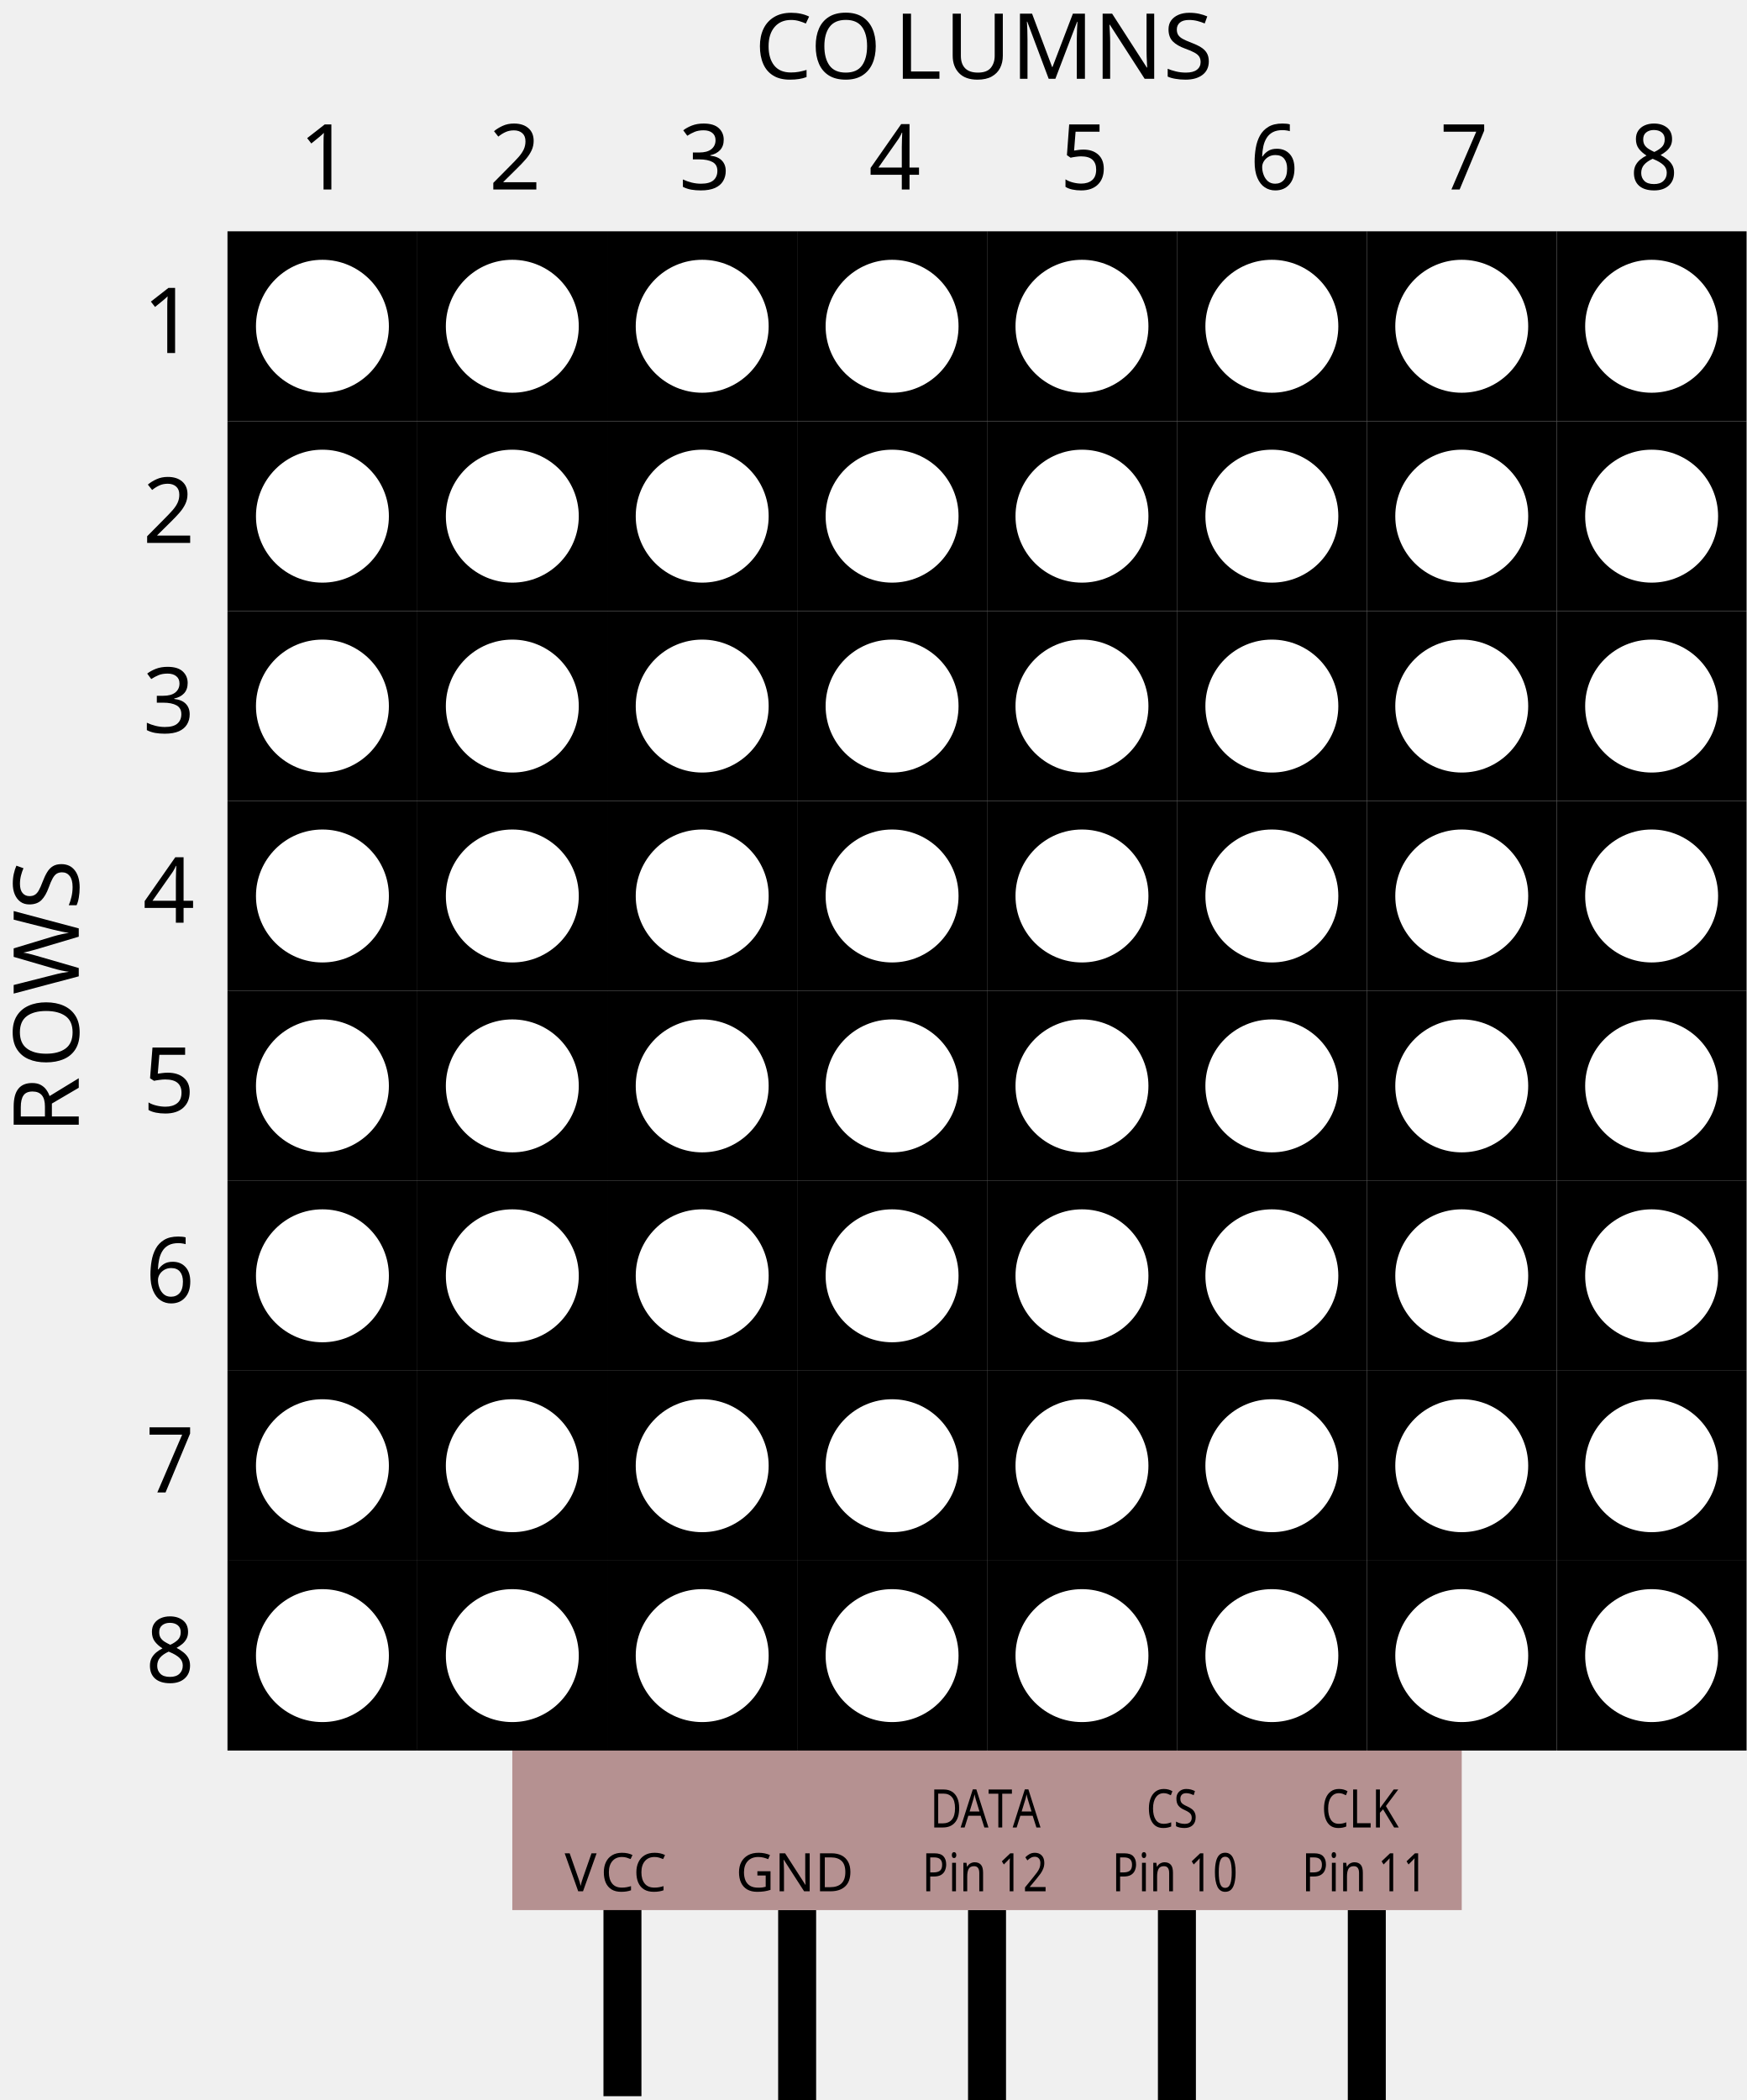
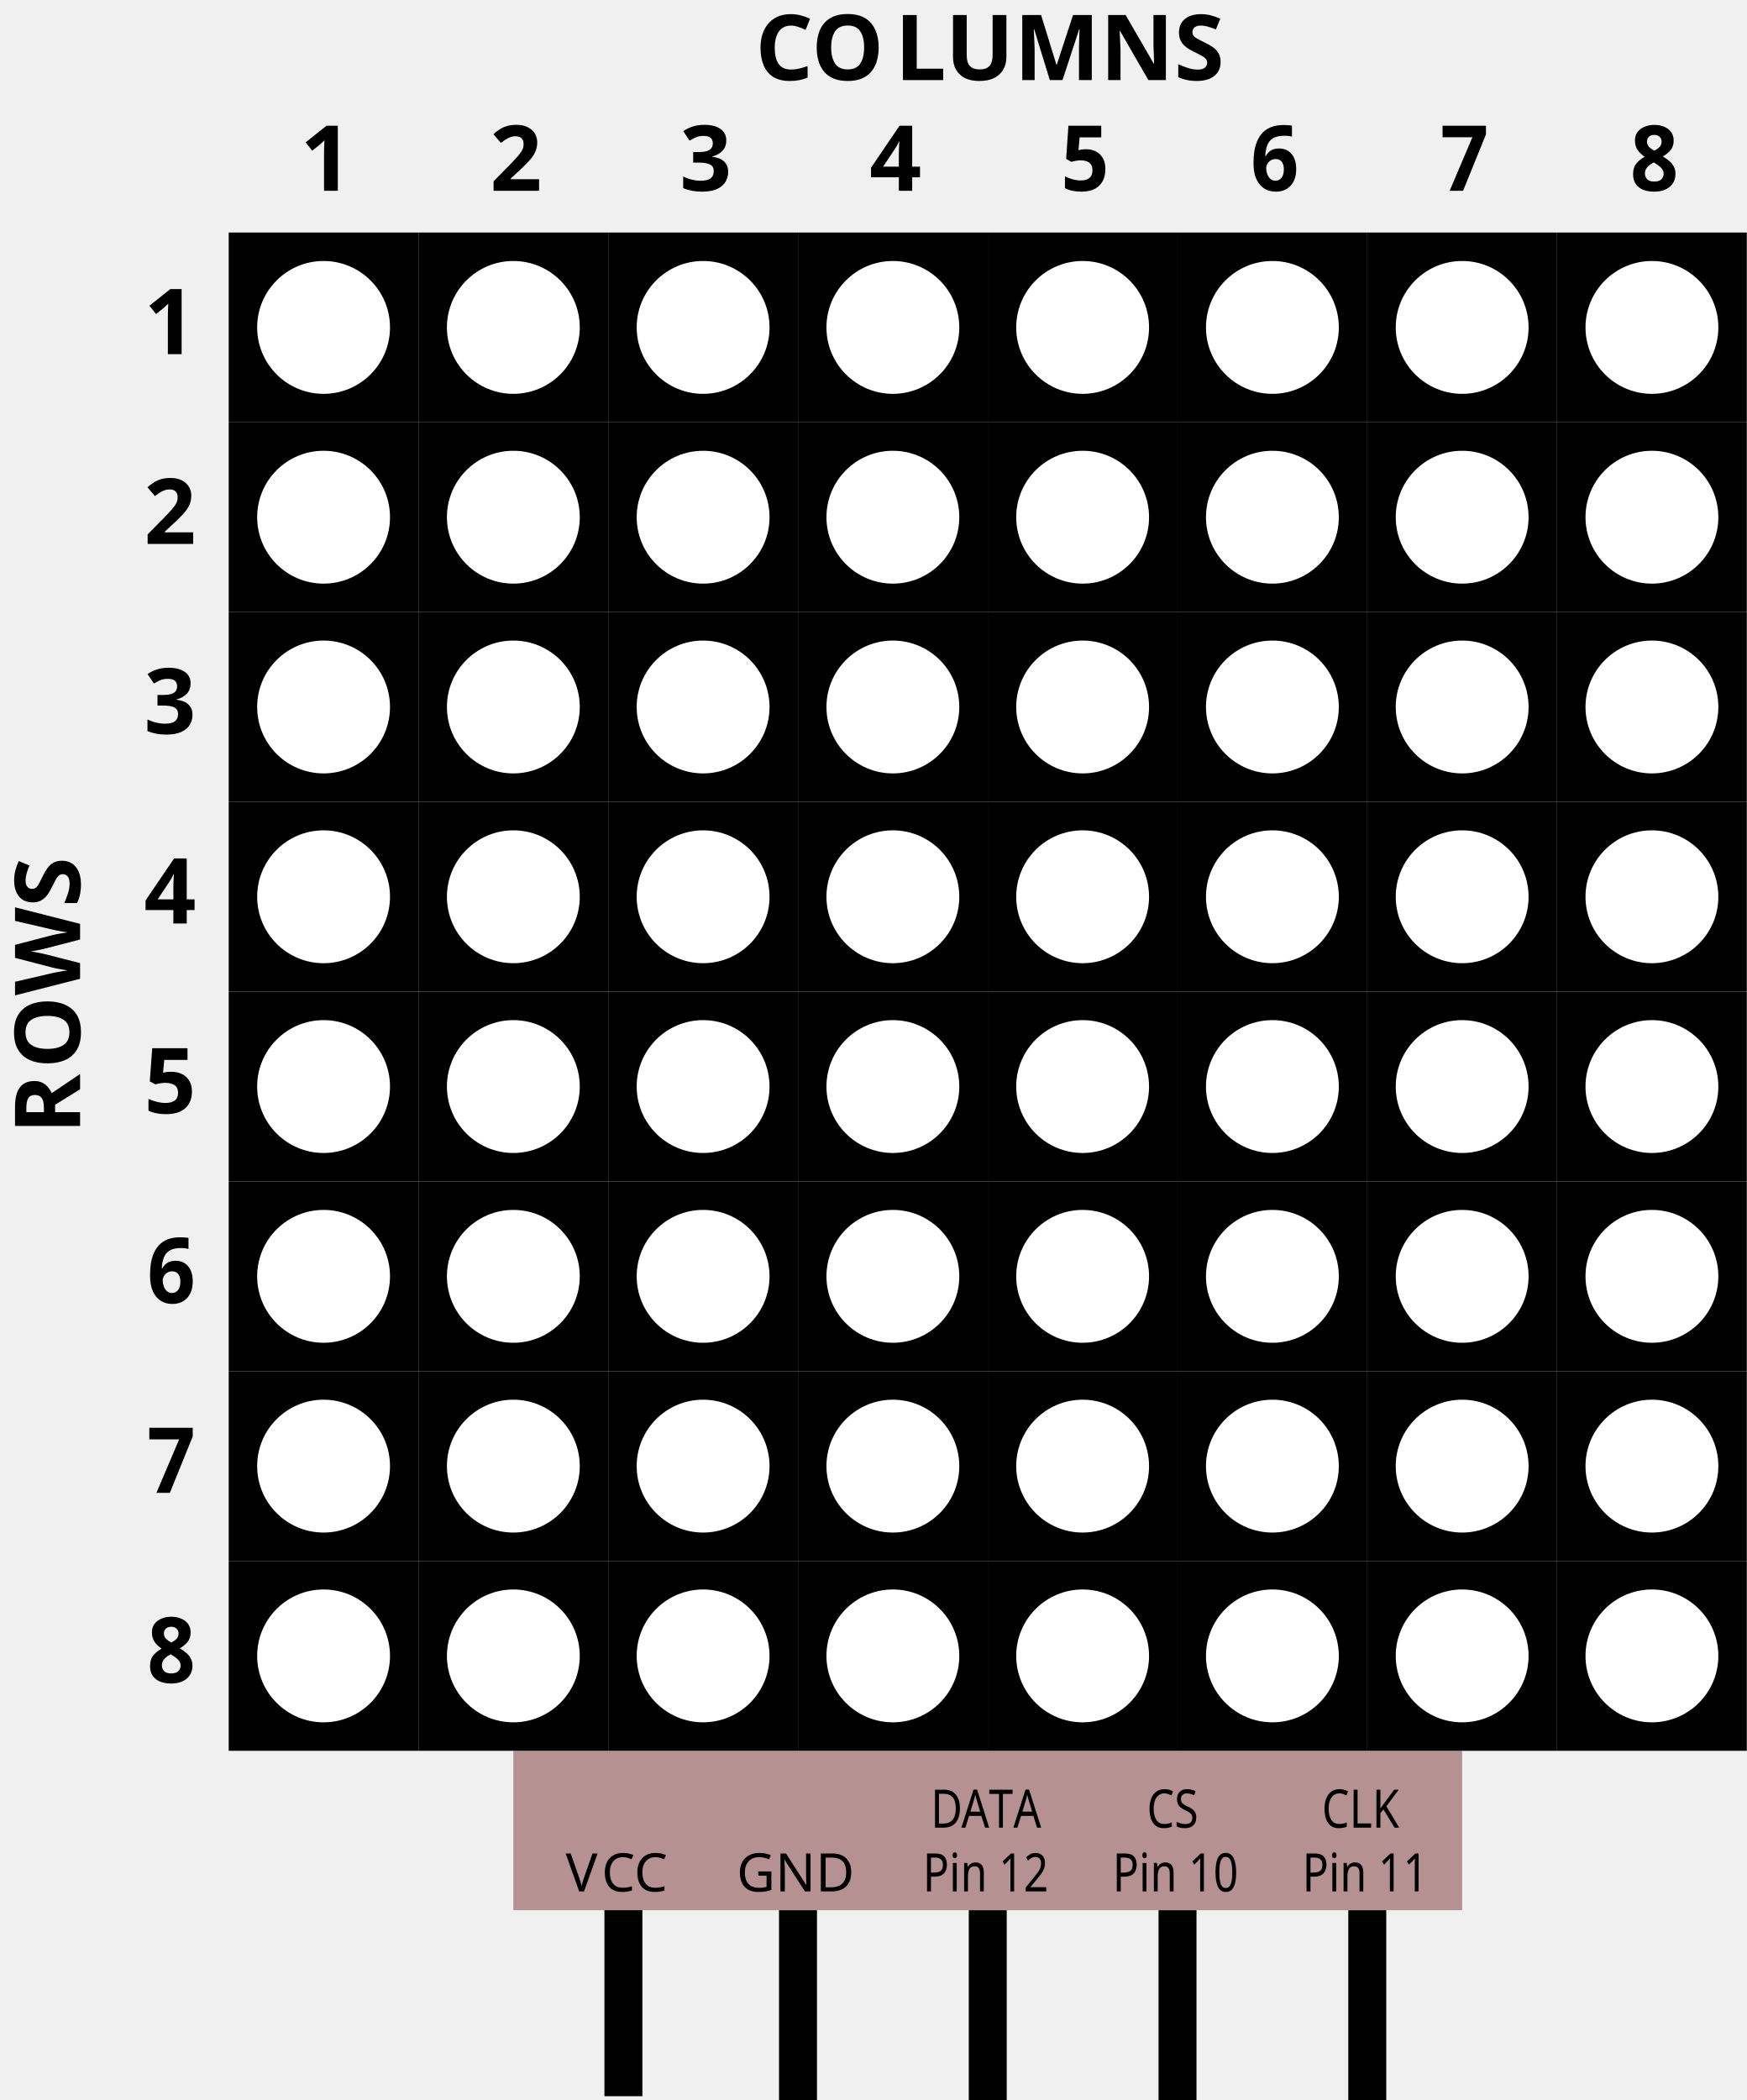
- <svg xmlns="http://www.w3.org/2000/svg" width="459.9" height="552.9" viewBox="0 0 459.9 552.9">
+ <svg xmlns="http://www.w3.org/2000/svg" id="Layer_1" data-name="Layer 1" width="460.26" height="553.26" viewBox="0 0 460.26 553.26">
  <g id="Base">
-     <line id="VCC" x1="163.9" y1="501.9" x2="163.9" y2="551.9" style="fill: none;stroke: #000;stroke-miterlimit: 10;stroke-width: 10px" />
-     <line id="GND" x1="209.9" y1="502.9" x2="209.9" y2="552.9" style="fill: none;stroke: #000;stroke-miterlimit: 10;stroke-width: 10px" />
-     <line id="DATA" x1="259.9" y1="502.9" x2="259.9" y2="552.9" style="fill: none;stroke: #000;stroke-miterlimit: 10;stroke-width: 10px" />
-     <line id="CS" x1="309.9" y1="502.9" x2="309.9" y2="552.9" style="fill: none;stroke: #000;stroke-miterlimit: 10;stroke-width: 10px" />
-     <line id="CLK" x1="359.9" y1="502.9" x2="359.9" y2="552.9" style="fill: none;stroke: #000;stroke-miterlimit: 10;stroke-width: 10px" />
-     <rect x="134.9" y="460.9" width="250" height="42" style="fill: #b59191" />
-     <text transform="translate(148.69 497.95)" style="font-size: 14px;font-family: ArialRoundedMTBold, Arial Rounded MT Bold">
-       <tspan style="letter-spacing: -0.013em">V</tspan>
-       <tspan x="9.45" y="0">CC</tspan>
-     </text>
-     <text transform="translate(193.73 497.95)" style="font-size: 14px;font-family: ArialRoundedMTBold, Arial Rounded MT Bold">GND</text>
-     <text transform="translate(244.89 481.15) scale(0.82 1)" style="font-size: 14px;font-family: ArialRoundedMTBold, Arial Rounded MT Bold">
-       <tspan style="letter-spacing: -0.038em">D<tspan x="9.83" y="0" style="letter-spacing: -0.088em">A</tspan>
-         <tspan x="18.67" y="0" style="letter-spacing: -0.063em">T</tspan>
-         <tspan x="26.54" y="0" style="letter-spacing: -0em">A</tspan>
-       </tspan>
-       <tspan x="-2.56" y="16.8">Pin 12</tspan>
-     </text>
-     <text transform="translate(301.82 481.15) scale(0.82 1)" style="font-size: 14px;font-family: ArialRoundedMTBold, Arial Rounded MT Bold">CS<tspan x="-11.01" y="16.8">Pin 10</tspan>
-     </text>
-     <text transform="translate(347.93 481.15) scale(0.82 1)" style="font-size: 14px;font-family: ArialRoundedMTBold, Arial Rounded MT Bold">CLK<tspan x="-6.27" y="16.8">Pin 11</tspan>
-     </text>
-   </g>
-   <g id="_8-8" data-name="8-8">
-     <rect x="409.9" y="410.9" width="50" height="50" />
-     <circle cx="434.9" cy="435.9" r="17.5" style="fill: #fff" />
-   </g>
-   <g id="_8-7" data-name="8-7">
-     <rect x="359.9" y="410.9" width="50" height="50" />
-     <circle cx="384.9" cy="435.9" r="17.5" style="fill: #fff" />
-   </g>
-   <g id="_8-6" data-name="8-6">
-     <rect x="309.9" y="410.9" width="50" height="50" />
-     <circle cx="334.9" cy="435.9" r="17.5" style="fill: #fff" />
-   </g>
-   <g id="_8-5" data-name="8-5">
-     <rect x="259.9" y="410.9" width="50" height="50" />
-     <circle cx="284.9" cy="435.9" r="17.5" style="fill: #fff" />
-   </g>
-   <g id="_8-4" data-name="8-4">
-     <rect x="209.9" y="410.9" width="50" height="50" />
-     <circle cx="234.9" cy="435.9" r="17.5" style="fill: #fff" />
-   </g>
-   <g id="_8-3" data-name="8-3">
-     <rect x="159.9" y="410.9" width="50" height="50" />
-     <circle cx="184.9" cy="435.9" r="17.5" style="fill: #fff" />
-   </g>
-   <g id="_8-2" data-name="8-2">
-     <rect x="109.9" y="410.9" width="50" height="50" />
-     <circle cx="134.9" cy="435.9" r="17.5" style="fill: #fff" />
-   </g>
-   <g id="_8-1" data-name="8-1">
-     <rect x="59.9" y="410.9" width="50" height="50" />
-     <circle cx="84.9" cy="435.9" r="17.5" style="fill: #fff" />
-   </g>
-   <g id="_7-8" data-name="7-8">
-     <rect x="409.9" y="360.9" width="50" height="50" />
-     <circle cx="434.9" cy="385.9" r="17.5" style="fill: #fff" />
-   </g>
-   <g id="_7-7" data-name="7-7">
-     <rect x="359.9" y="360.9" width="50" height="50" />
-     <circle cx="384.9" cy="385.9" r="17.5" style="fill: #fff" />
-   </g>
-   <g id="_7-6" data-name="7-6">
-     <rect x="309.9" y="360.9" width="50" height="50" />
-     <circle cx="334.9" cy="385.9" r="17.5" style="fill: #fff" />
-   </g>
-   <g id="_7-5" data-name="7-5">
-     <rect x="259.9" y="360.9" width="50" height="50" />
-     <circle cx="284.9" cy="385.9" r="17.5" style="fill: #fff" />
-   </g>
-   <g id="_7-4" data-name="7-4">
-     <rect x="209.9" y="360.9" width="50" height="50" />
-     <circle cx="234.9" cy="385.9" r="17.5" style="fill: #fff" />
-   </g>
-   <g id="_7-3" data-name="7-3">
-     <rect x="159.9" y="360.9" width="50" height="50" />
-     <circle cx="184.9" cy="385.9" r="17.5" style="fill: #fff" />
-   </g>
-   <g id="_7-2" data-name="7-2">
-     <rect x="109.9" y="360.9" width="50" height="50" />
-     <circle cx="134.9" cy="385.9" r="17.5" style="fill: #fff" />
-   </g>
-   <g id="_7-1" data-name="7-1">
-     <rect x="59.9" y="360.9" width="50" height="50" />
-     <circle cx="84.9" cy="385.9" r="17.5" style="fill: #fff" />
-   </g>
-   <g id="_6-8" data-name="6-8">
-     <rect x="409.9" y="310.9" width="50" height="50" />
-     <circle cx="434.9" cy="335.9" r="17.5" style="fill: #fff" />
-   </g>
-   <g id="_6-7" data-name="6-7">
-     <rect x="359.9" y="310.9" width="50" height="50" />
-     <circle cx="384.9" cy="335.9" r="17.5" style="fill: #fff" />
-   </g>
-   <g id="_6-6" data-name="6-6">
-     <rect x="309.9" y="310.9" width="50" height="50" />
-     <circle cx="334.9" cy="335.9" r="17.5" style="fill: #fff" />
-   </g>
-   <g id="_6-5" data-name="6-5">
-     <rect x="259.9" y="310.9" width="50" height="50" />
-     <circle cx="284.9" cy="335.9" r="17.5" style="fill: #fff" />
-   </g>
-   <g id="_6-4" data-name="6-4">
-     <rect x="209.9" y="310.9" width="50" height="50" />
-     <circle cx="234.9" cy="335.9" r="17.5" style="fill: #fff" />
-   </g>
-   <g id="_6-3" data-name="6-3">
-     <rect x="159.9" y="310.9" width="50" height="50" />
-     <circle cx="184.9" cy="335.9" r="17.5" style="fill: #fff" />
-   </g>
-   <g id="_6-2" data-name="6-2">
-     <rect x="109.9" y="310.9" width="50" height="50" />
-     <circle cx="134.9" cy="335.9" r="17.5" style="fill: #fff" />
-   </g>
-   <g id="_6-1" data-name="6-1">
-     <rect x="59.9" y="310.9" width="50" height="50" />
-     <circle cx="84.9" cy="335.9" r="17.5" style="fill: #fff" />
-   </g>
-   <g id="_5-8" data-name="5-8">
-     <rect x="409.9" y="260.9" width="50" height="50" />
-     <circle cx="434.9" cy="285.9" r="17.5" style="fill: #fff" />
-   </g>
-   <g id="_5-7" data-name="5-7">
-     <rect x="359.9" y="260.9" width="50" height="50" />
-     <circle cx="384.9" cy="285.9" r="17.5" style="fill: #fff" />
-   </g>
-   <g id="_5-6" data-name="5-6">
-     <rect x="309.9" y="260.9" width="50" height="50" />
-     <circle cx="334.9" cy="285.9" r="17.5" style="fill: #fff" />
-   </g>
-   <g id="_5-5" data-name="5-5">
-     <rect x="259.9" y="260.9" width="50" height="50" />
-     <circle cx="284.9" cy="285.9" r="17.5" style="fill: #fff" />
-   </g>
-   <g id="_5-4" data-name="5-4">
-     <rect x="209.9" y="260.9" width="50" height="50" />
-     <circle cx="234.9" cy="285.9" r="17.5" style="fill: #fff" />
-   </g>
-   <g id="_5-3" data-name="5-3">
-     <rect x="159.9" y="260.9" width="50" height="50" />
-     <circle cx="184.9" cy="285.9" r="17.5" style="fill: #fff" />
-   </g>
-   <g id="_5-2" data-name="5-2">
-     <rect x="109.9" y="260.9" width="50" height="50" />
-     <circle cx="134.9" cy="285.9" r="17.5" style="fill: #fff" />
-   </g>
-   <g id="_5-1" data-name="5-1">
-     <rect x="59.9" y="260.9" width="50" height="50" />
-     <circle cx="84.9" cy="285.9" r="17.5" style="fill: #fff" />
-   </g>
-   <g id="_4-8" data-name="4-8">
-     <rect x="409.9" y="210.9" width="50" height="50" />
-     <circle cx="434.9" cy="235.9" r="17.5" style="fill: #fff" />
-   </g>
-   <g id="_4-7" data-name="4-7">
-     <rect x="359.9" y="210.9" width="50" height="50" />
-     <circle cx="384.9" cy="235.9" r="17.5" style="fill: #fff" />
-   </g>
-   <g id="_4-6" data-name="4-6">
-     <rect x="309.9" y="210.9" width="50" height="50" />
-     <circle cx="334.9" cy="235.9" r="17.5" style="fill: #fff" />
-   </g>
-   <g id="_4-5" data-name="4-5">
-     <rect x="259.9" y="210.9" width="50" height="50" />
-     <circle cx="284.9" cy="235.9" r="17.5" style="fill: #fff" />
-   </g>
-   <g id="_4-4" data-name="4-4">
-     <rect x="209.9" y="210.9" width="50" height="50" />
-     <circle cx="234.9" cy="235.9" r="17.5" style="fill: #fff" />
-   </g>
-   <g id="_4-3" data-name="4-3">
-     <rect x="159.9" y="210.9" width="50" height="50" />
-     <circle cx="184.9" cy="235.9" r="17.5" style="fill: #fff" />
-   </g>
-   <g id="_4-2" data-name="4-2">
-     <rect x="109.9" y="210.9" width="50" height="50" />
-     <circle cx="134.9" cy="235.9" r="17.5" style="fill: #fff" />
-   </g>
-   <g id="_4-1" data-name="4-1">
-     <rect x="59.9" y="210.9" width="50" height="50" />
-     <circle cx="84.9" cy="235.9" r="17.5" style="fill: #fff" />
-   </g>
-   <g id="_3-8" data-name="3-8">
-     <rect x="409.9" y="160.9" width="50" height="50" />
-     <circle cx="434.9" cy="185.9" r="17.5" style="fill: #fff" />
-   </g>
-   <g id="_3-7" data-name="3-7">
-     <rect x="359.9" y="160.9" width="50" height="50" />
-     <circle cx="384.9" cy="185.9" r="17.5" style="fill: #fff" />
-   </g>
-   <g id="_3-6" data-name="3-6">
-     <rect x="309.9" y="160.9" width="50" height="50" />
-     <circle cx="334.9" cy="185.9" r="17.5" style="fill: #fff" />
-   </g>
-   <g id="_3-5" data-name="3-5">
-     <rect x="259.9" y="160.9" width="50" height="50" />
-     <circle cx="284.9" cy="185.9" r="17.5" style="fill: #fff" />
-   </g>
-   <g id="_3-4" data-name="3-4">
-     <rect x="209.9" y="160.9" width="50" height="50" />
-     <circle cx="234.9" cy="185.9" r="17.5" style="fill: #fff" />
-   </g>
-   <g id="_3-3" data-name="3-3">
-     <rect x="159.9" y="160.9" width="50" height="50" />
-     <circle cx="184.9" cy="185.9" r="17.5" style="fill: #fff" />
-   </g>
-   <g id="_3-2" data-name="3-2">
-     <rect x="109.9" y="160.9" width="50" height="50" />
-     <circle cx="134.9" cy="185.9" r="17.5" style="fill: #fff" />
-   </g>
-   <g id="_3-1" data-name="3-1">
-     <rect x="59.9" y="160.9" width="50" height="50" />
-     <circle cx="84.9" cy="185.9" r="17.5" style="fill: #fff" />
-   </g>
-   <g id="_2-8" data-name="2-8">
-     <rect x="409.9" y="110.9" width="50" height="50" />
-     <circle cx="434.9" cy="135.9" r="17.5" style="fill: #fff" />
-   </g>
-   <g id="_2-7" data-name="2-7">
-     <rect x="359.9" y="110.9" width="50" height="50" />
-     <circle cx="384.9" cy="135.9" r="17.5" style="fill: #fff" />
-   </g>
-   <g id="_2-6" data-name="2-6">
-     <rect x="309.9" y="110.9" width="50" height="50" />
-     <circle cx="334.9" cy="135.9" r="17.5" style="fill: #fff" />
-   </g>
-   <g id="_2-5" data-name="2-5">
-     <rect x="259.9" y="110.9" width="50" height="50" />
-     <circle cx="284.9" cy="135.9" r="17.5" style="fill: #fff" />
-   </g>
-   <g id="_2-4" data-name="2-4">
-     <rect x="209.9" y="110.9" width="50" height="50" />
-     <circle cx="234.9" cy="135.9" r="17.5" style="fill: #fff" />
-   </g>
-   <g id="_2-3" data-name="2-3">
-     <rect x="159.9" y="110.9" width="50" height="50" />
-     <circle cx="184.9" cy="135.9" r="17.5" style="fill: #fff" />
-   </g>
-   <g id="_2-2" data-name="2-2">
-     <rect x="109.9" y="110.9" width="50" height="50" />
-     <circle cx="134.9" cy="135.9" r="17.5" style="fill: #fff" />
-   </g>
-   <g id="_2-1" data-name="2-1">
-     <rect x="59.9" y="110.9" width="50" height="50" />
-     <circle cx="84.9" cy="135.9" r="17.5" style="fill: #fff" />
-   </g>
-   <g id="_1-8" data-name="1-8">
-     <rect x="409.9" y="60.9" width="50" height="50" />
-     <circle cx="434.9" cy="85.9" r="17.5" style="fill: #fff" />
-   </g>
-   <g id="_1-7" data-name="1-7">
-     <rect x="359.9" y="60.9" width="50" height="50" />
-     <circle cx="384.9" cy="85.9" r="17.5" style="fill: #fff" />
-   </g>
-   <g id="_1-6" data-name="1-6">
-     <rect x="309.9" y="60.9" width="50" height="50" />
-     <circle cx="334.9" cy="85.9" r="17.5" style="fill: #fff" />
-   </g>
-   <g id="_1-5" data-name="1-5">
-     <rect x="259.9" y="60.9" width="50" height="50" />
-     <circle cx="284.9" cy="85.9" r="17.5" style="fill: #fff" />
-   </g>
-   <g id="_1-4" data-name="1-4">
-     <rect x="209.9" y="60.9" width="50" height="50" />
-     <circle cx="234.9" cy="85.9" r="17.5" style="fill: #fff" />
-   </g>
-   <g id="_1-3" data-name="1-3">
-     <rect x="159.9" y="60.9" width="50" height="50" />
-     <circle cx="184.9" cy="85.9" r="17.5" style="fill: #fff" />
-   </g>
-   <g id="_1-2" data-name="1-2">
-     <rect x="109.9" y="60.9" width="50" height="50" />
-     <circle cx="134.9" cy="85.9" r="17.5" style="fill: #fff" />
-   </g>
-   <g id="_1-1" data-name="1-1">
-     <rect x="59.9" y="60.9" width="50" height="50" />
-     <circle cx="84.9" cy="85.9" r="17.5" style="fill: #fff" />
+     <line id="VCC" x1="164.26" y1="502.26" x2="164.26" y2="552.26" fill="none" stroke="#000" stroke-miterlimit="10" stroke-width="10" />
+     <line id="GND" x1="210.26" y1="503.26" x2="210.26" y2="553.26" fill="none" stroke="#000" stroke-miterlimit="10" stroke-width="10" />
+     <line id="DATA" x1="260.26" y1="503.26" x2="260.26" y2="553.26" fill="none" stroke="#000" stroke-miterlimit="10" stroke-width="10" />
+     <line id="CS" x1="310.26" y1="503.26" x2="310.26" y2="553.26" fill="none" stroke="#000" stroke-miterlimit="10" stroke-width="10" />
+     <line id="CLK" x1="360.26" y1="503.26" x2="360.26" y2="553.26" fill="none" stroke="#000" stroke-miterlimit="10" stroke-width="10" />
+     <rect x="135.26" y="461.26" width="250" height="42" fill="#b59191" />
+     <g style="isolation: isolate">
+       <text transform="translate(149.05 498.31)" font-size="14" font-family="ArialRoundedMTBold, Arial Rounded MT Bold" letter-spacing="-0.01em" style="isolation: isolate">V</text>
+       <text transform="translate(158.5 498.31)" font-size="14" font-family="ArialRoundedMTBold, Arial Rounded MT Bold" style="isolation: isolate">CC</text>
+     </g>
+     <text transform="translate(194.09 498.31)" font-size="14" font-family="ArialRoundedMTBold, Arial Rounded MT Bold" style="isolation: isolate">GND</text>
+     <g style="isolation: isolate">
+       <text transform="translate(245.25 481.51) scale(0.82 1)" font-size="14" font-family="ArialRoundedMTBold, Arial Rounded MT Bold" letter-spacing="-0.04em" style="isolation: isolate">D</text>
+       <text transform="translate(253.31 481.51) scale(0.82 1)" font-size="14" font-family="ArialRoundedMTBold, Arial Rounded MT Bold" letter-spacing="-0.09em" style="isolation: isolate">A</text>
+       <text transform="translate(260.55 481.51) scale(0.82 1)" font-size="14" font-family="ArialRoundedMTBold, Arial Rounded MT Bold" letter-spacing="-0.06em" style="isolation: isolate">T</text>
+       <text transform="translate(267.01 481.51) scale(0.82 1)" font-size="14" font-family="ArialRoundedMTBold, Arial Rounded MT Bold" style="isolation: isolate">A</text>
+       <text transform="translate(243.15 498.31) scale(0.82 1)" font-size="14" font-family="ArialRoundedMTBold, Arial Rounded MT Bold" style="isolation: isolate">Pin 12</text>
+     </g>
+     <g style="isolation: isolate">
+       <text transform="translate(302.18 481.51) scale(0.82 1)" font-size="14" font-family="ArialRoundedMTBold, Arial Rounded MT Bold" style="isolation: isolate">CS</text>
+       <text transform="translate(293.15 498.31) scale(0.82 1)" font-size="14" font-family="ArialRoundedMTBold, Arial Rounded MT Bold" style="isolation: isolate">Pin 10</text>
+     </g>
+     <g style="isolation: isolate">
+       <text transform="translate(348.29 481.51) scale(0.82 1)" font-size="14" font-family="ArialRoundedMTBold, Arial Rounded MT Bold" style="isolation: isolate">CLK</text>
+       <text transform="translate(343.14 498.31) scale(0.82 1)" font-size="14" font-family="ArialRoundedMTBold, Arial Rounded MT Bold" style="isolation: isolate">Pin 11</text>
+     </g>
+   </g>
+   <g id="_8-8" data-name=" 8-8">
+     <rect x="410.26" y="411.26" width="50" height="50" />
+     <circle cx="435.26" cy="436.26" r="17.5" fill="#fff" />
+   </g>
+   <g id="_8-7" data-name=" 8-7">
+     <rect x="360.26" y="411.26" width="50" height="50" />
+     <circle cx="385.26" cy="436.26" r="17.5" fill="#fff" />
+   </g>
+   <g id="_8-6" data-name=" 8-6">
+     <rect x="310.26" y="411.26" width="50" height="50" />
+     <circle cx="335.26" cy="436.26" r="17.5" fill="#fff" />
+   </g>
+   <g id="_8-5" data-name=" 8-5">
+     <rect x="260.26" y="411.26" width="50" height="50" />
+     <circle cx="285.26" cy="436.26" r="17.5" fill="#fff" />
+   </g>
+   <g id="_8-4" data-name=" 8-4">
+     <rect x="210.26" y="411.26" width="50" height="50" />
+     <circle cx="235.26" cy="436.26" r="17.5" fill="#fff" />
+   </g>
+   <g id="_8-3" data-name=" 8-3">
+     <rect x="160.26" y="411.26" width="50" height="50" />
+     <circle cx="185.26" cy="436.26" r="17.5" fill="#fff" />
+   </g>
+   <g id="_8-2" data-name=" 8-2">
+     <rect x="110.26" y="411.26" width="50" height="50" />
+     <circle cx="135.26" cy="436.26" r="17.5" fill="#fff" />
+   </g>
+   <g id="_8-1" data-name=" 8-1">
+     <rect x="60.26" y="411.26" width="50" height="50" />
+     <circle cx="85.26" cy="436.26" r="17.5" fill="#fff" />
+   </g>
+   <g id="_7-8" data-name=" 7-8">
+     <rect x="410.26" y="361.26" width="50" height="50" />
+     <circle cx="435.26" cy="386.26" r="17.5" fill="#fff" />
+   </g>
+   <g id="_7-7" data-name=" 7-7">
+     <rect x="360.26" y="361.26" width="50" height="50" />
+     <circle cx="385.26" cy="386.26" r="17.5" fill="#fff" />
+   </g>
+   <g id="_7-6" data-name=" 7-6">
+     <rect x="310.26" y="361.26" width="50" height="50" />
+     <circle cx="335.26" cy="386.26" r="17.5" fill="#fff" />
+   </g>
+   <g id="_7-5" data-name=" 7-5">
+     <rect x="260.26" y="361.26" width="50" height="50" />
+     <circle cx="285.26" cy="386.26" r="17.5" fill="#fff" />
+   </g>
+   <g id="_7-4" data-name=" 7-4">
+     <rect x="210.26" y="361.26" width="50" height="50" />
+     <circle cx="235.26" cy="386.26" r="17.5" fill="#fff" />
+   </g>
+   <g id="_7-3" data-name=" 7-3">
+     <rect x="160.26" y="361.26" width="50" height="50" />
+     <circle cx="185.26" cy="386.26" r="17.5" fill="#fff" />
+   </g>
+   <g id="_7-2" data-name=" 7-2">
+     <rect x="110.26" y="361.26" width="50" height="50" />
+     <circle cx="135.26" cy="386.26" r="17.5" fill="#fff" />
+   </g>
+   <g id="_7-1" data-name=" 7-1">
+     <rect x="60.26" y="361.26" width="50" height="50" />
+     <circle cx="85.26" cy="386.26" r="17.5" fill="#fff" />
+   </g>
+   <g id="_6-8" data-name=" 6-8">
+     <rect x="410.26" y="311.26" width="50" height="50" />
+     <circle cx="435.26" cy="336.26" r="17.5" fill="#fff" />
+   </g>
+   <g id="_6-7" data-name=" 6-7">
+     <rect x="360.26" y="311.26" width="50" height="50" />
+     <circle cx="385.26" cy="336.26" r="17.5" fill="#fff" />
+   </g>
+   <g id="_6-6" data-name=" 6-6">
+     <rect x="310.26" y="311.26" width="50" height="50" />
+     <circle cx="335.26" cy="336.26" r="17.5" fill="#fff" />
+   </g>
+   <g id="_6-5" data-name=" 6-5">
+     <rect x="260.26" y="311.26" width="50" height="50" />
+     <circle cx="285.26" cy="336.26" r="17.5" fill="#fff" />
+   </g>
+   <g id="_6-4" data-name=" 6-4">
+     <rect x="210.26" y="311.26" width="50" height="50" />
+     <circle cx="235.26" cy="336.26" r="17.5" fill="#fff" />
+   </g>
+   <g id="_6-3" data-name=" 6-3">
+     <rect x="160.26" y="311.26" width="50" height="50" />
+     <circle cx="185.26" cy="336.26" r="17.5" fill="#fff" />
+   </g>
+   <g id="_6-2" data-name=" 6-2">
+     <rect x="110.26" y="311.26" width="50" height="50" />
+     <circle cx="135.26" cy="336.26" r="17.5" fill="#fff" />
+   </g>
+   <g id="_6-1" data-name=" 6-1">
+     <rect x="60.26" y="311.26" width="50" height="50" />
+     <circle cx="85.26" cy="336.26" r="17.5" fill="#fff" />
+   </g>
+   <g id="_5-8" data-name=" 5-8">
+     <rect x="410.26" y="261.26" width="50" height="50" />
+     <circle cx="435.26" cy="286.26" r="17.5" fill="#fff" />
+   </g>
+   <g id="_5-7" data-name=" 5-7">
+     <rect x="360.26" y="261.26" width="50" height="50" />
+     <circle cx="385.26" cy="286.26" r="17.5" fill="#fff" />
+   </g>
+   <g id="_5-6" data-name=" 5-6">
+     <rect x="310.26" y="261.26" width="50" height="50" />
+     <circle cx="335.26" cy="286.26" r="17.5" fill="#fff" />
+   </g>
+   <g id="_5-5" data-name=" 5-5">
+     <rect x="260.26" y="261.26" width="50" height="50" />
+     <circle cx="285.26" cy="286.26" r="17.5" fill="#fff" />
+   </g>
+   <g id="_5-4" data-name=" 5-4">
+     <rect x="210.26" y="261.26" width="50" height="50" />
+     <circle cx="235.26" cy="286.26" r="17.5" fill="#fff" />
+   </g>
+   <g id="_5-3" data-name=" 5-3">
+     <rect x="160.26" y="261.26" width="50" height="50" />
+     <circle cx="185.26" cy="286.26" r="17.5" fill="#fff" />
+   </g>
+   <g id="_5-2" data-name=" 5-2">
+     <rect x="110.26" y="261.26" width="50" height="50" />
+     <circle cx="135.26" cy="286.26" r="17.5" fill="#fff" />
+   </g>
+   <g id="_5-1" data-name=" 5-1">
+     <rect x="60.26" y="261.26" width="50" height="50" />
+     <circle cx="85.26" cy="286.26" r="17.5" fill="#fff" />
+   </g>
+   <g id="_4-8" data-name=" 4-8">
+     <rect x="410.26" y="211.26" width="50" height="50" />
+     <circle cx="435.26" cy="236.26" r="17.5" fill="#fff" />
+   </g>
+   <g id="_4-7" data-name=" 4-7">
+     <rect x="360.26" y="211.26" width="50" height="50" />
+     <circle cx="385.26" cy="236.26" r="17.5" fill="#fff" />
+   </g>
+   <g id="_4-6" data-name=" 4-6">
+     <rect x="310.26" y="211.26" width="50" height="50" />
+     <circle cx="335.26" cy="236.26" r="17.5" fill="#fff" />
+   </g>
+   <g id="_4-5" data-name=" 4-5">
+     <rect x="260.26" y="211.26" width="50" height="50" />
+     <circle cx="285.26" cy="236.26" r="17.5" fill="#fff" />
+   </g>
+   <g id="_4-4" data-name=" 4-4">
+     <rect x="210.26" y="211.26" width="50" height="50" />
+     <circle cx="235.26" cy="236.26" r="17.5" fill="#fff" />
+   </g>
+   <g id="_4-3" data-name=" 4-3">
+     <rect x="160.26" y="211.26" width="50" height="50" />
+     <circle cx="185.26" cy="236.26" r="17.5" fill="#fff" />
+   </g>
+   <g id="_4-2" data-name=" 4-2">
+     <rect x="110.26" y="211.26" width="50" height="50" />
+     <circle cx="135.26" cy="236.26" r="17.5" fill="#fff" />
+   </g>
+   <g id="_4-1" data-name=" 4-1">
+     <rect x="60.26" y="211.26" width="50" height="50" />
+     <circle cx="85.26" cy="236.26" r="17.5" fill="#fff" />
+   </g>
+   <g id="_3-8" data-name=" 3-8">
+     <rect x="410.26" y="161.26" width="50" height="50" />
+     <circle cx="435.26" cy="186.26" r="17.5" fill="#fff" />
+   </g>
+   <g id="_3-7" data-name=" 3-7">
+     <rect x="360.26" y="161.26" width="50" height="50" />
+     <circle cx="385.26" cy="186.26" r="17.5" fill="#fff" />
+   </g>
+   <g id="_3-6" data-name=" 3-6">
+     <rect x="310.26" y="161.26" width="50" height="50" />
+     <circle cx="335.26" cy="186.26" r="17.5" fill="#fff" />
+   </g>
+   <g id="_3-5" data-name=" 3-5">
+     <rect x="260.26" y="161.26" width="50" height="50" />
+     <circle cx="285.26" cy="186.26" r="17.5" fill="#fff" />
+   </g>
+   <g id="_3-4" data-name=" 3-4">
+     <rect x="210.26" y="161.26" width="50" height="50" />
+     <circle cx="235.26" cy="186.26" r="17.5" fill="#fff" />
+   </g>
+   <g id="_3-3" data-name=" 3-3">
+     <rect x="160.26" y="161.26" width="50" height="50" />
+     <circle cx="185.26" cy="186.26" r="17.5" fill="#fff" />
+   </g>
+   <g id="_3-2" data-name=" 3-2">
+     <rect x="110.26" y="161.26" width="50" height="50" />
+     <circle cx="135.26" cy="186.26" r="17.5" fill="#fff" />
+   </g>
+   <g id="_3-1" data-name=" 3-1">
+     <rect x="60.26" y="161.26" width="50" height="50" />
+     <circle cx="85.26" cy="186.26" r="17.5" fill="#fff" />
+   </g>
+   <g id="_2-8" data-name=" 2-8">
+     <rect x="410.26" y="111.26" width="50" height="50" />
+     <circle cx="435.26" cy="136.26" r="17.5" fill="#fff" />
+   </g>
+   <g id="_2-7" data-name=" 2-7">
+     <rect x="360.26" y="111.26" width="50" height="50" />
+     <circle cx="385.26" cy="136.26" r="17.5" fill="#fff" />
+   </g>
+   <g id="_2-6" data-name=" 2-6">
+     <rect x="310.26" y="111.26" width="50" height="50" />
+     <circle cx="335.26" cy="136.26" r="17.5" fill="#fff" />
+   </g>
+   <g id="_2-5" data-name=" 2-5">
+     <rect x="260.26" y="111.26" width="50" height="50" />
+     <circle cx="285.26" cy="136.26" r="17.5" fill="#fff" />
+   </g>
+   <g id="_2-4" data-name=" 2-4">
+     <rect x="210.26" y="111.26" width="50" height="50" />
+     <circle cx="235.26" cy="136.26" r="17.5" fill="#fff" />
+   </g>
+   <g id="_2-3" data-name=" 2-3">
+     <rect x="160.26" y="111.26" width="50" height="50" />
+     <circle cx="185.26" cy="136.26" r="17.5" fill="#fff" />
+   </g>
+   <g id="_2-2" data-name=" 2-2">
+     <rect x="110.26" y="111.26" width="50" height="50" />
+     <circle cx="135.26" cy="136.26" r="17.5" fill="#fff" />
+   </g>
+   <g id="_2-1" data-name=" 2-1">
+     <rect x="60.26" y="111.26" width="50" height="50" />
+     <circle cx="85.26" cy="136.26" r="17.5" fill="#fff" />
+   </g>
+   <g id="_1-8" data-name=" 1-8">
+     <rect x="410.26" y="61.26" width="50" height="50" />
+     <circle cx="435.26" cy="86.26" r="17.5" fill="#fff" />
+   </g>
+   <g id="_1-7" data-name=" 1-7">
+     <rect x="360.26" y="61.26" width="50" height="50" />
+     <circle cx="385.26" cy="86.26" r="17.5" fill="#fff" />
+   </g>
+   <g id="_1-6" data-name=" 1-6">
+     <rect x="310.26" y="61.26" width="50" height="50" />
+     <circle cx="335.26" cy="86.26" r="17.5" fill="#fff" />
+   </g>
+   <g id="_1-5" data-name=" 1-5">
+     <rect x="260.26" y="61.26" width="50" height="50" />
+     <circle cx="285.26" cy="86.26" r="17.5" fill="#fff" />
+   </g>
+   <g id="_1-4" data-name=" 1-4">
+     <rect x="210.26" y="61.26" width="50" height="50" />
+     <circle cx="235.26" cy="86.26" r="17.5" fill="#fff" />
+   </g>
+   <g id="_1-3" data-name=" 1-3">
+     <rect x="160.26" y="61.26" width="50" height="50" />
+     <circle cx="185.26" cy="86.26" r="17.5" fill="#fff" />
+   </g>
+   <g id="_1-2" data-name=" 1-2">
+     <rect x="110.26" y="61.26" width="50" height="50" />
+     <circle cx="135.26" cy="86.26" r="17.5" fill="#fff" />
+   </g>
+   <g id="_1-1" data-name=" 1-1">
+     <rect x="60.26" y="61.26" width="50" height="50" />
+     <circle cx="85.26" cy="86.26" r="17.5" fill="#fff" />
  </g>
  <g id="NUMBERS">
-     <text transform="translate(37.59 92.94)" style="font-size: 24px;font-family: ArialRoundedMTBold, Arial Rounded MT Bold">1</text>
-     <text transform="translate(78.74 49.9)" style="font-size: 24px;font-family: ArialRoundedMTBold, Arial Rounded MT Bold">1</text>
-     <text transform="translate(128.74 49.9)" style="font-size: 24px;font-family: ArialRoundedMTBold, Arial Rounded MT Bold">2</text>
-     <text transform="translate(178.74 49.9)" style="font-size: 24px;font-family: ArialRoundedMTBold, Arial Rounded MT Bold">3</text>
-     <text transform="translate(228.74 49.9)" style="font-size: 24px;font-family: ArialRoundedMTBold, Arial Rounded MT Bold">4</text>
-     <text transform="translate(279.15 49.9) scale(0.93 1)" style="font-size: 24px;font-family: ArialRoundedMTBold, Arial Rounded MT Bold">5</text>
-     <text transform="translate(329.14 49.9) scale(0.93 1)" style="font-size: 24px;font-family: ArialRoundedMTBold, Arial Rounded MT Bold">6</text>
-     <text transform="translate(379.14 49.9) scale(0.93 1)" style="font-size: 24px;font-family: ArialRoundedMTBold, Arial Rounded MT Bold">7</text>
-     <text transform="translate(429.15 49.9) scale(0.93 1)" style="font-size: 24px;font-family: ArialRoundedMTBold, Arial Rounded MT Bold">8</text>
-     <text transform="translate(37.59 142.94)" style="font-size: 24px;font-family: ArialRoundedMTBold, Arial Rounded MT Bold">2</text>
-     <text transform="translate(37.59 192.94)" style="font-size: 24px;font-family: ArialRoundedMTBold, Arial Rounded MT Bold">3</text>
-     <text transform="translate(37.59 242.94)" style="font-size: 24px;font-family: ArialRoundedMTBold, Arial Rounded MT Bold">4</text>
-     <text transform="translate(37.59 292.94)" style="font-size: 24px;font-family: ArialRoundedMTBold, Arial Rounded MT Bold">5</text>
-     <text transform="translate(38.39 342.94) scale(0.93 1)" style="font-size: 24px;font-family: ArialRoundedMTBold, Arial Rounded MT Bold">6</text>
-     <text transform="translate(38.39 392.94) scale(0.93 1)" style="font-size: 24px;font-family: ArialRoundedMTBold, Arial Rounded MT Bold">7</text>
-     <text transform="translate(38.39 442.94) scale(0.93 1)" style="font-size: 24px;font-family: ArialRoundedMTBold, Arial Rounded MT Bold">8</text>
-     <text transform="translate(198.63 20.74)" style="font-size: 24px;font-family: ArialRoundedMTBold, Arial Rounded MT Bold">CO<tspan x="36.77" y="0" style="letter-spacing: -0.05em">L</tspan>
-       <tspan x="50.07" y="0">UMNS</tspan>
-     </text>
-     <text transform="translate(20.74 298.44) rotate(-90)" style="font-size: 24px;font-family: ArialRoundedMTBold, Arial Rounded MT Bold">R<tspan x="17.26" y="0" style="letter-spacing: 0.012em">O</tspan>
-       <tspan x="36.56" y="0">WS</tspan>
-     </text>
+     <text transform="translate(37.95 93.3)" font-size="24" font-family="Biryani-SemiBold, Biryani" font-weight="600" style="isolation: isolate">1</text>
+     <text transform="translate(79.1 50.26)" font-size="24" font-family="Biryani-SemiBold, Biryani" font-weight="600" style="isolation: isolate">1</text>
+     <text transform="translate(129.1 50.26)" font-size="24" font-family="Biryani-SemiBold, Biryani" font-weight="600" style="isolation: isolate">2</text>
+     <text transform="translate(179.1 50.26)" font-size="24" font-family="Biryani-SemiBold, Biryani" font-weight="600" style="isolation: isolate">3</text>
+     <text transform="translate(229.1 50.26)" font-size="24" font-family="Biryani-SemiBold, Biryani" font-weight="600" style="isolation: isolate">4</text>
+     <text transform="translate(279.51 50.26) scale(0.93 1)" font-size="24" font-family="Biryani-SemiBold, Biryani" font-weight="600" style="isolation: isolate">5</text>
+     <text transform="translate(329.5 50.26) scale(0.93 1)" font-size="24" font-family="Biryani-SemiBold, Biryani" font-weight="600" style="isolation: isolate">6</text>
+     <text transform="translate(379.5 50.26) scale(0.93 1)" font-size="24" font-family="Biryani-SemiBold, Biryani" font-weight="600" style="isolation: isolate">7</text>
+     <text transform="translate(429.51 50.26) scale(0.93 1)" font-size="24" font-family="Biryani-SemiBold, Biryani" font-weight="600" style="isolation: isolate">8</text>
+     <text transform="translate(37.95 143.3)" font-size="24" font-family="Biryani-SemiBold, Biryani" font-weight="600" style="isolation: isolate">2</text>
+     <text transform="translate(37.95 193.3)" font-size="24" font-family="Biryani-SemiBold, Biryani" font-weight="600" style="isolation: isolate">3</text>
+     <text transform="translate(37.95 243.3)" font-size="24" font-family="Biryani-SemiBold, Biryani" font-weight="600" style="isolation: isolate">4</text>
+     <text transform="translate(37.95 293.3)" font-size="24" font-family="Biryani-SemiBold, Biryani" font-weight="600" style="isolation: isolate">5</text>
+     <text transform="translate(38.75 343.3) scale(0.93 1)" font-size="24" font-family="Biryani-SemiBold, Biryani" font-weight="600" style="isolation: isolate">6</text>
+     <text transform="translate(38.75 393.3) scale(0.93 1)" font-size="24" font-family="Biryani-SemiBold, Biryani" font-weight="600" style="isolation: isolate">7</text>
+     <text transform="translate(38.75 443.3) scale(0.93 1)" font-size="24" font-family="Biryani-SemiBold, Biryani" font-weight="600" style="isolation: isolate">8</text>
+     <g style="isolation: isolate">
+       <text transform="translate(198.99 21.1)" font-size="24" font-family="Biryani-SemiBold, Biryani" font-weight="600" style="isolation: isolate">CO</text>
+       <text transform="translate(235.76 21.1)" font-size="24" font-family="Biryani-SemiBold, Biryani" font-weight="600" letter-spacing="-0.05em" style="isolation: isolate">L</text>
+       <text transform="translate(249.06 21.1)" font-size="24" font-family="Biryani-SemiBold, Biryani" font-weight="600" style="isolation: isolate">UMNS</text>
+     </g>
+     <g style="isolation: isolate">
+       <text transform="translate(21.1 298.79) rotate(-90)" font-size="24" font-family="Biryani-SemiBold, Biryani" font-weight="600" style="isolation: isolate">R</text>
+       <text transform="translate(21.1 281.54) rotate(-90)" font-size="24" font-family="Biryani-SemiBold, Biryani" font-weight="600" letter-spacing="0.01em" style="isolation: isolate">O</text>
+       <text transform="translate(21.1 262.24) rotate(-90)" font-size="24" font-family="Biryani-SemiBold, Biryani" font-weight="600" style="isolation: isolate">WS</text>
+     </g>
  </g>
</svg>
